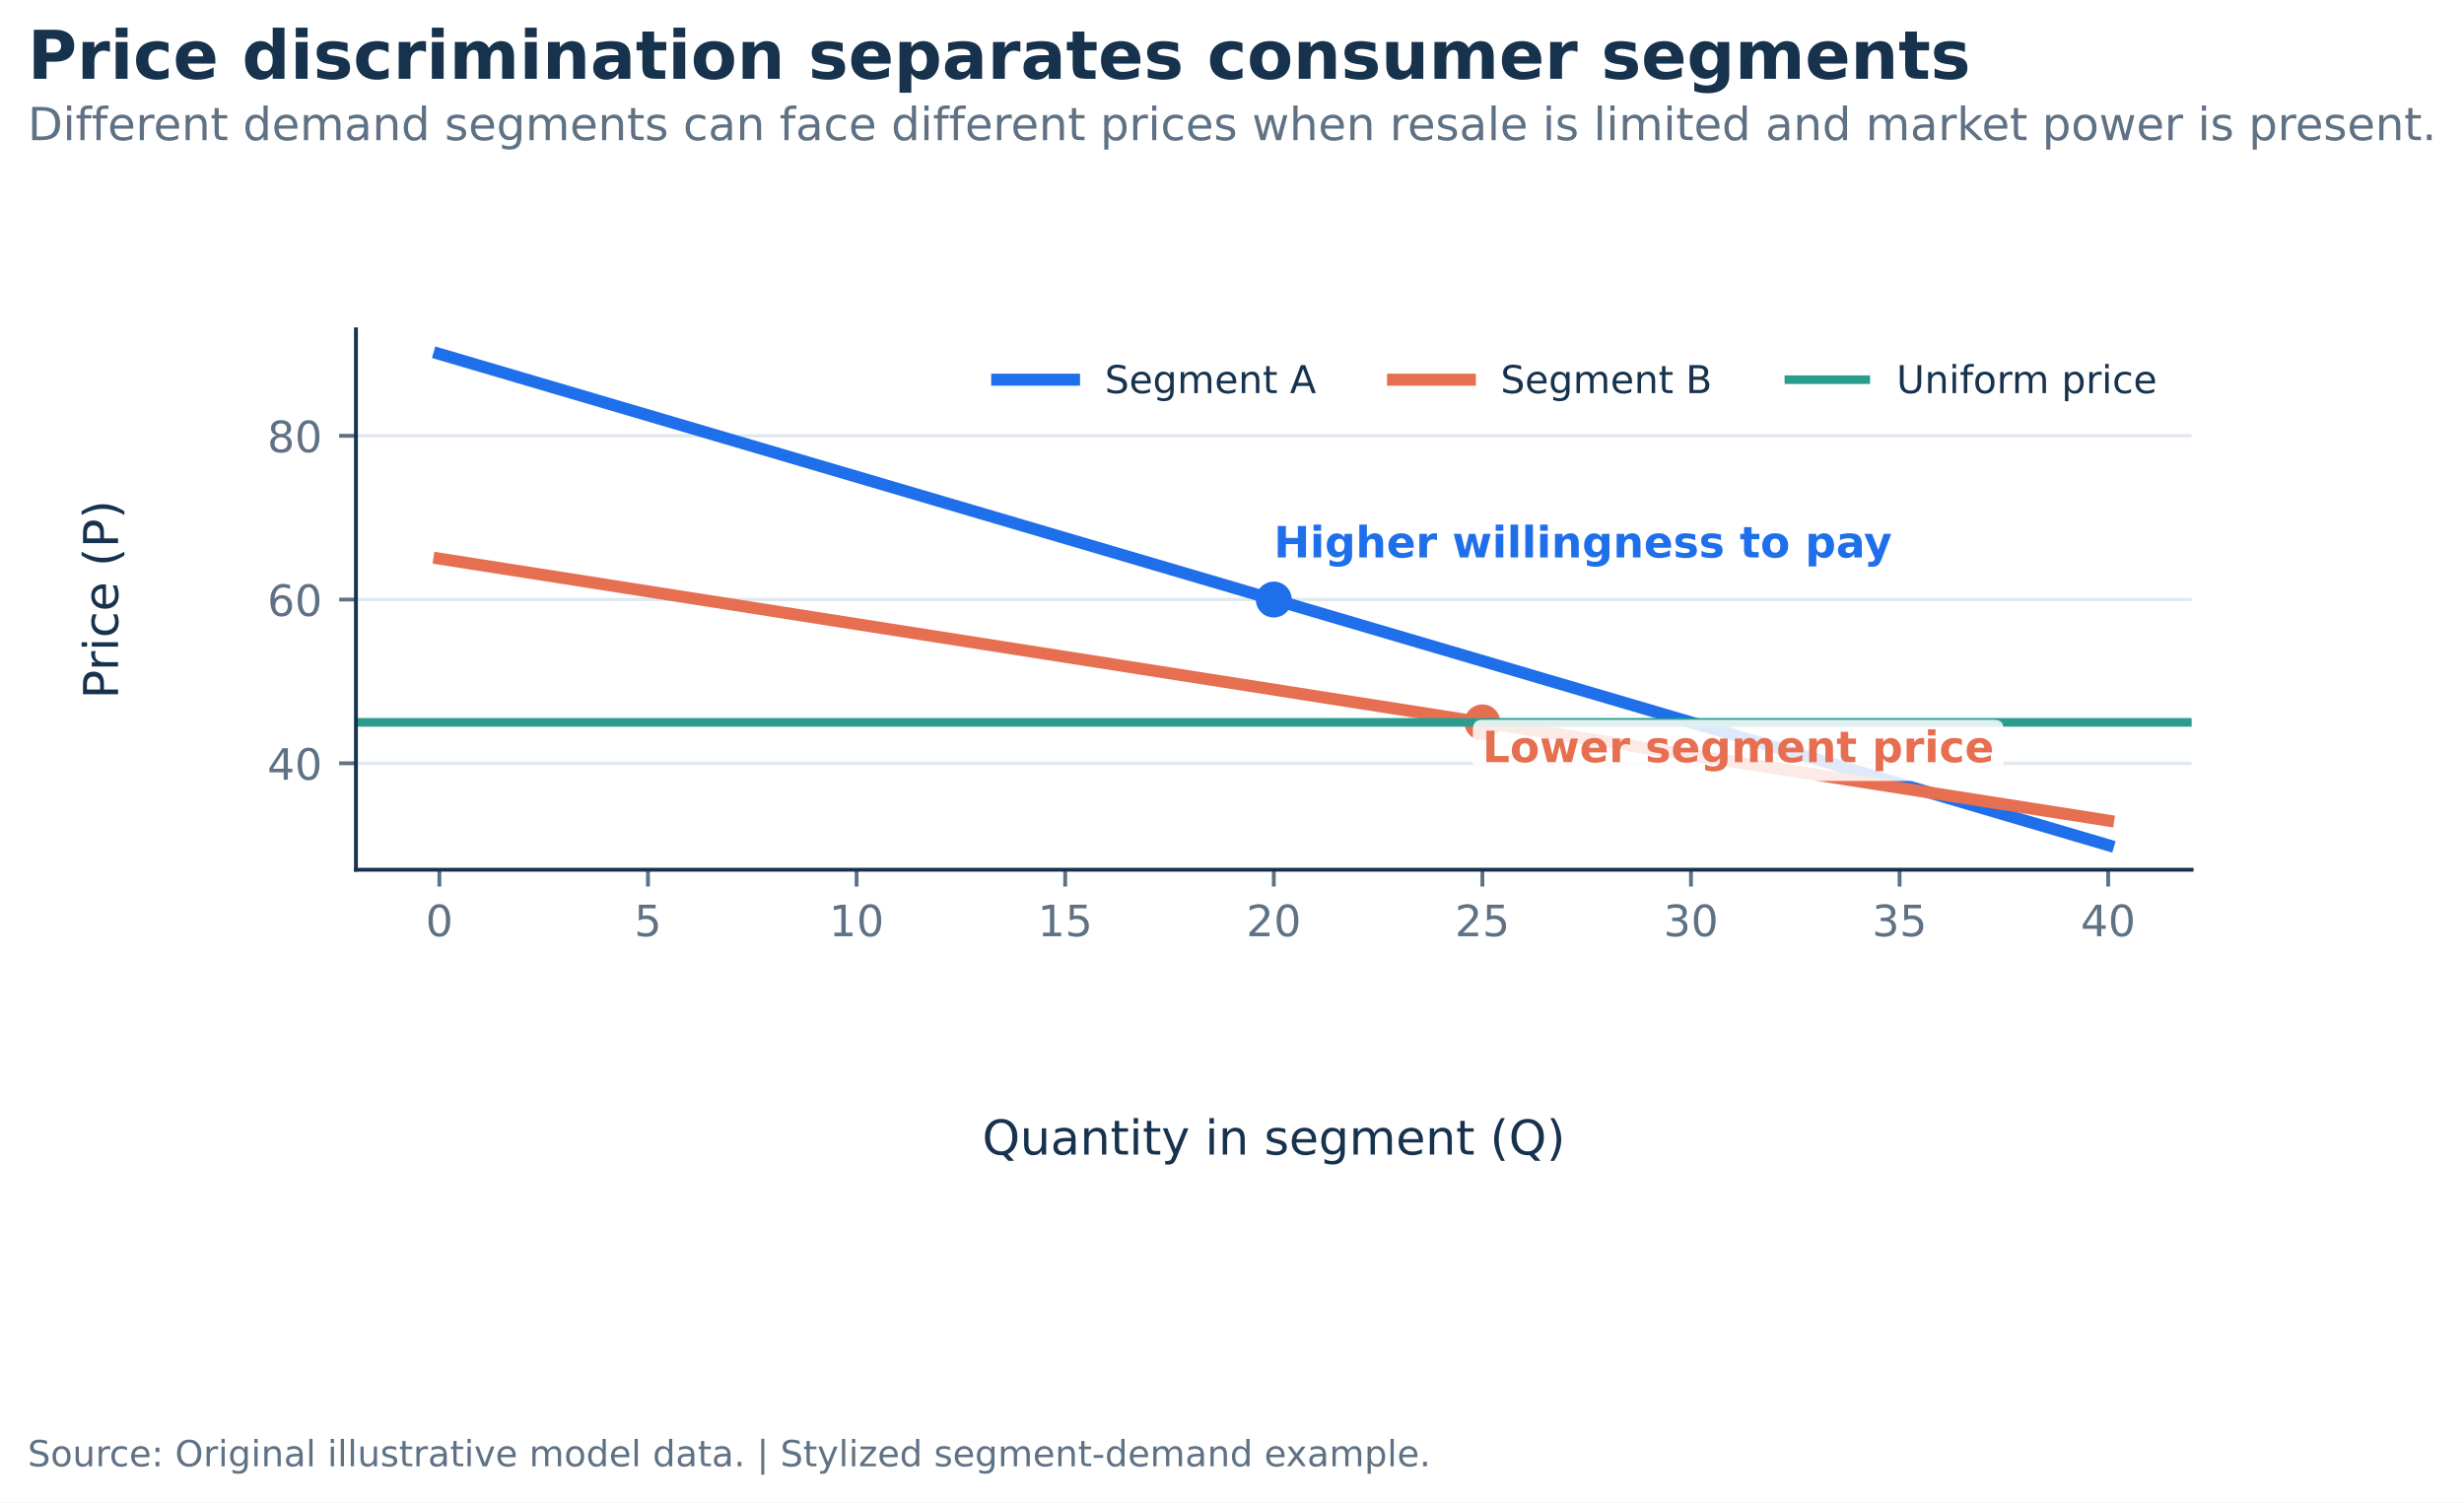
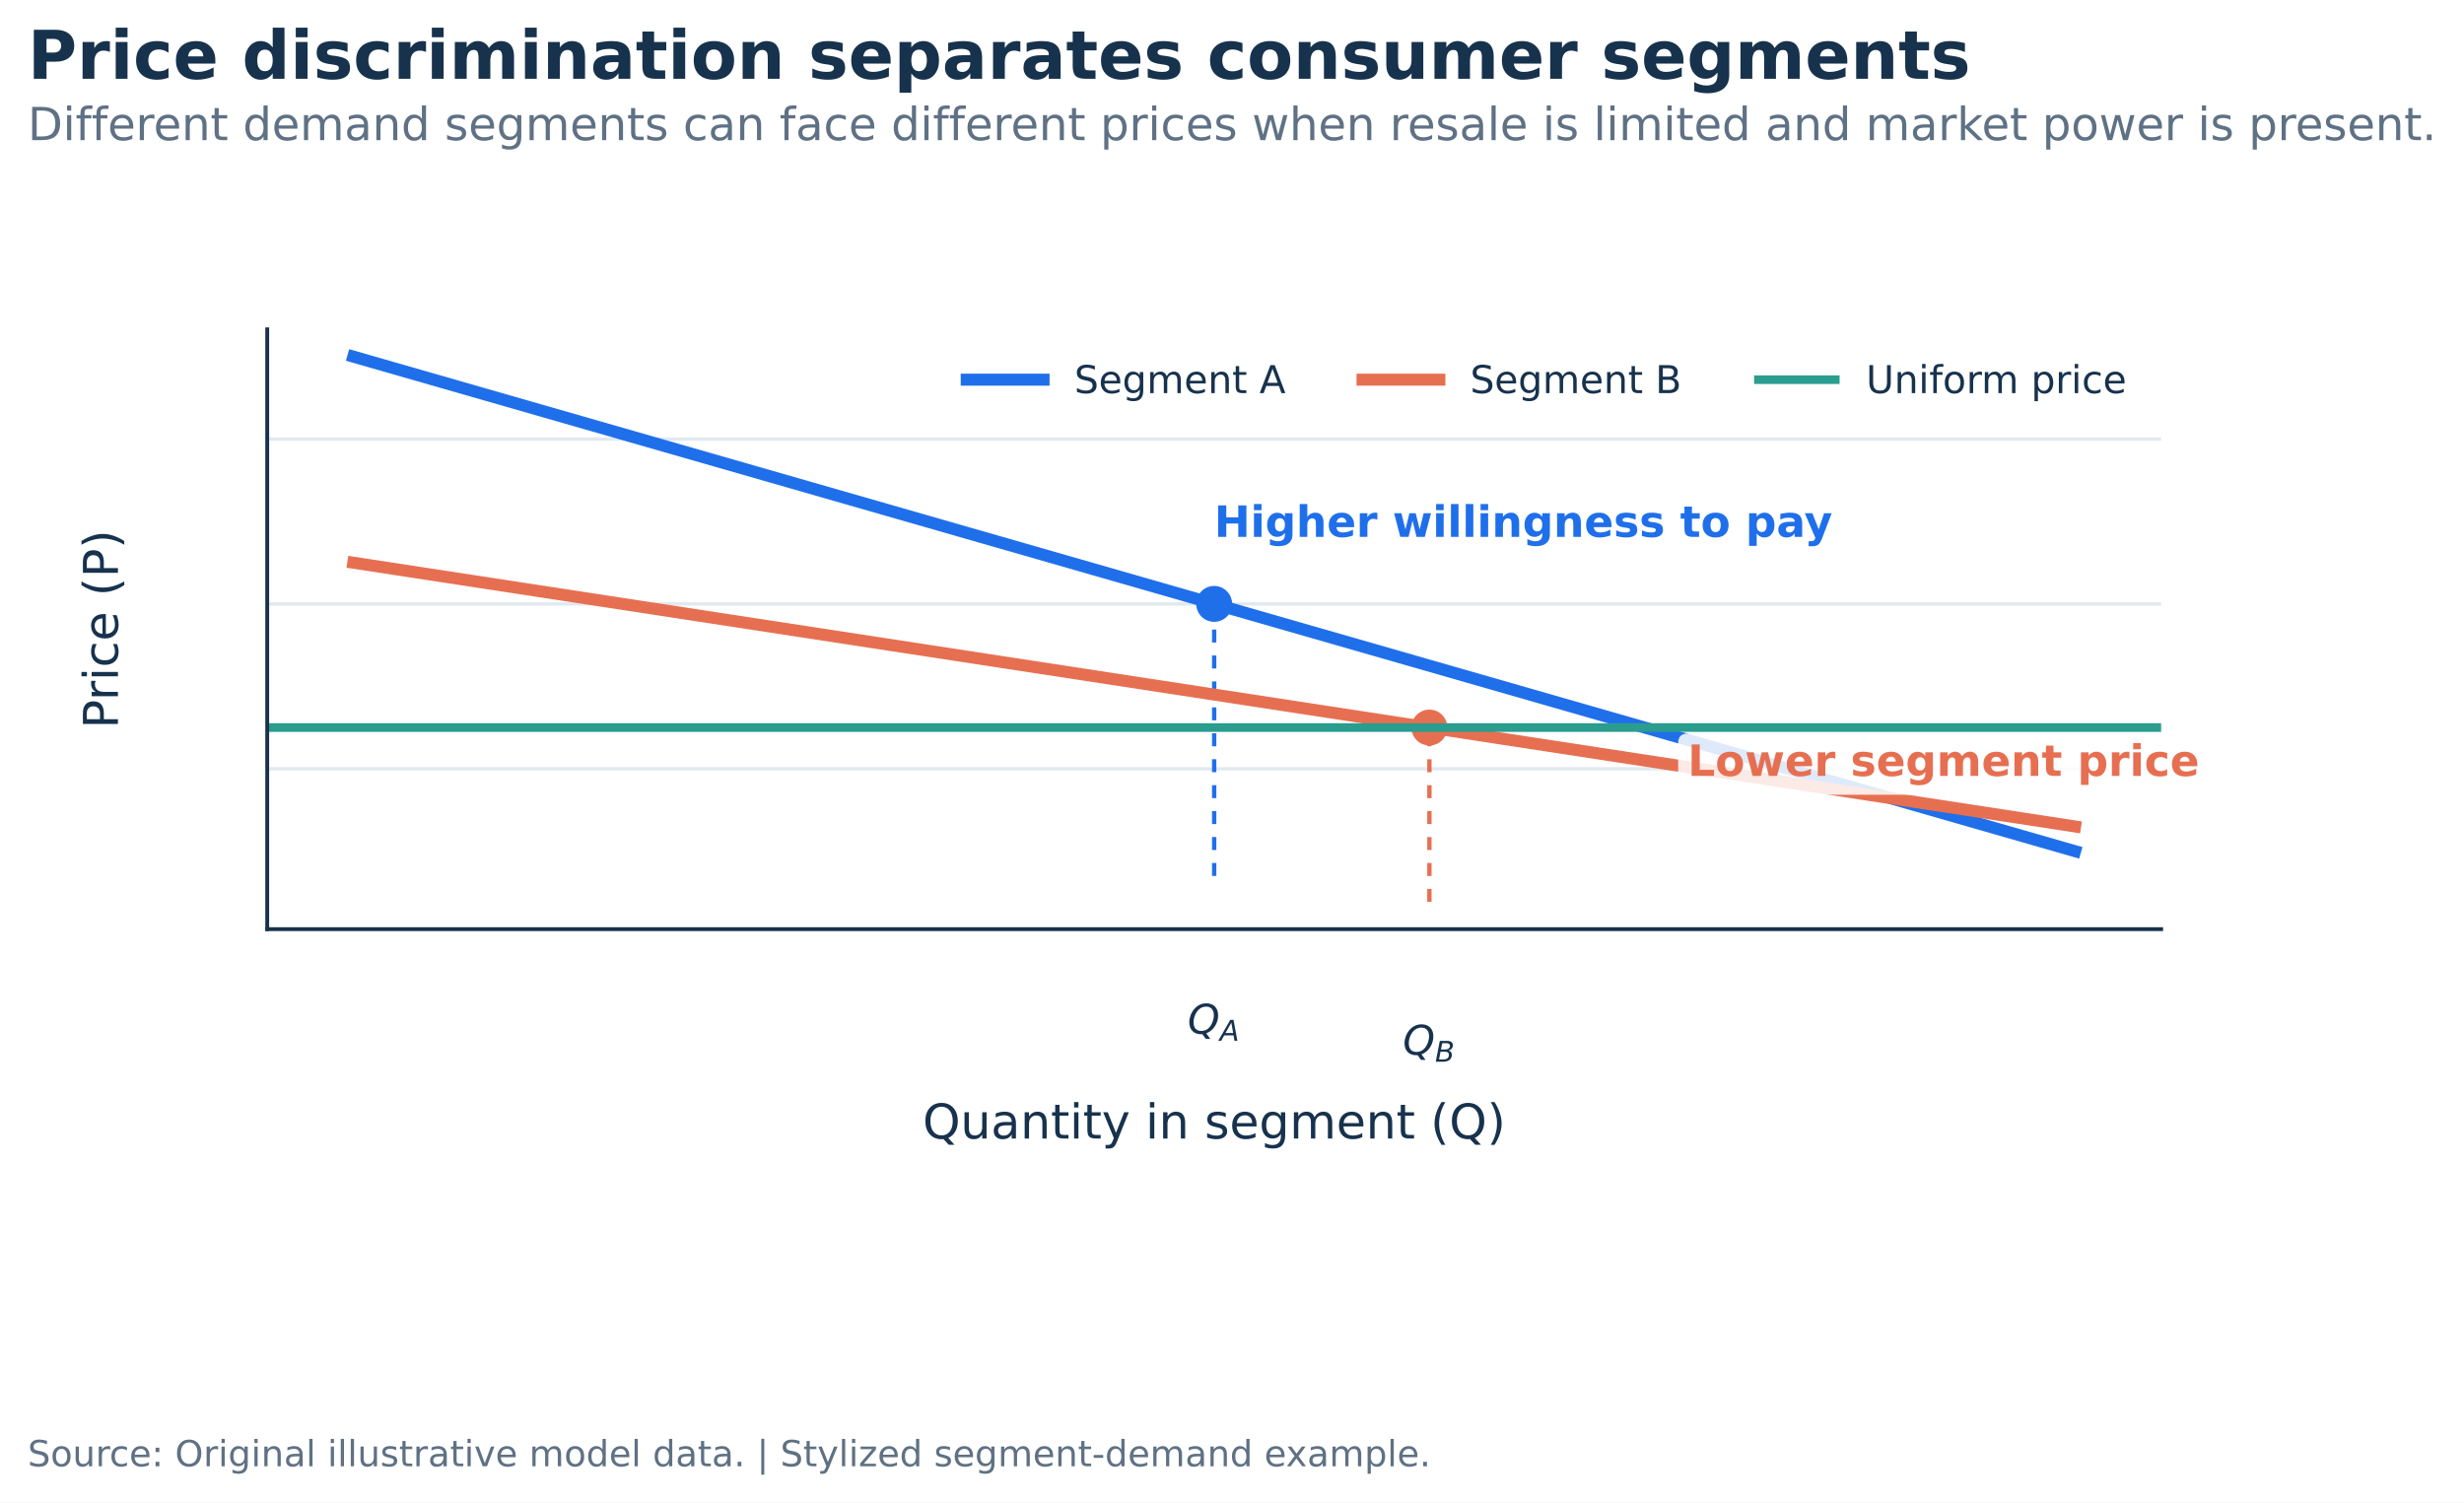
<svg xmlns="http://www.w3.org/2000/svg" xmlns:xlink="http://www.w3.org/1999/xlink" width="513.049pt" height="312.84pt" viewBox="0 0 513.049 312.84" version="1.1">
  <defs>
    <style type="text/css">*{stroke-linejoin: round; stroke-linecap: butt}</style>
  </defs>
  <g id="figure_1">
    <g id="patch_1">
      <path d="M 0 312.84 L 513.049 312.84 L 513.049 0 L 0 0 z " style="fill: #ffffff" />
    </g>
    <g id="axes_1">
      <g id="patch_2">
-         <path d="M 74.115 181.1 L 456.336 181.1 L 456.336 68.58 L 74.115 68.58 z " style="fill: #ffffff" />
+         <path d="M 55.64 193.471 L 449.991 193.471 L 449.991 68.58 L 55.64 68.58 z " style="fill: #ffffff" />
      </g>
      <g id="matplotlib.axis_1">
        <g id="xtick_1">
-           <g id="line2d_1">
-             <defs>
-               <path id="ma074f04ae7" d="M 0 0 L 0 3.5 " style="stroke: #5f7184; stroke-width: 0.8" />
-             </defs>
-             <g>
-               <use xlink:href="#ma074f04ae7" x="91.489" y="181.1" style="fill: #5f7184; stroke: #5f7184; stroke-width: 0.8" />
-             </g>
-           </g>
-           <g id="text_1">
-             <text style="font-size: 9px; font-family: 'DejaVu Sans'; text-anchor: middle; fill: #5f7184" x="91.489" y="194.939" transform="rotate(-0 91.48868 194.9386)">0</text>
-           </g>
+           <g id="line2d_1" />
        </g>
        <g id="xtick_2">
-           <g id="line2d_2">
-             <g>
-               <use xlink:href="#ma074f04ae7" x="134.923" y="181.1" style="fill: #5f7184; stroke: #5f7184; stroke-width: 0.8" />
-             </g>
-           </g>
-           <g id="text_2">
-             <text style="font-size: 9px; font-family: 'DejaVu Sans'; text-anchor: middle; fill: #5f7184" x="134.923" y="194.939" transform="rotate(-0 134.9229 194.9386)">5</text>
-           </g>
+           <g id="line2d_2" />
        </g>
        <g id="xtick_3">
-           <g id="line2d_3">
-             <g>
-               <use xlink:href="#ma074f04ae7" x="178.357" y="181.1" style="fill: #5f7184; stroke: #5f7184; stroke-width: 0.8" />
-             </g>
-           </g>
-           <g id="text_3">
-             <text style="font-size: 9px; font-family: 'DejaVu Sans'; text-anchor: middle; fill: #5f7184" x="178.357" y="194.939" transform="rotate(-0 178.3571 194.9386)">10</text>
-           </g>
+           <g id="line2d_3" />
        </g>
        <g id="xtick_4">
-           <g id="line2d_4">
-             <g>
-               <use xlink:href="#ma074f04ae7" x="221.791" y="181.1" style="fill: #5f7184; stroke: #5f7184; stroke-width: 0.8" />
-             </g>
-           </g>
-           <g id="text_4">
-             <text style="font-size: 9px; font-family: 'DejaVu Sans'; text-anchor: middle; fill: #5f7184" x="221.791" y="194.939" transform="rotate(-0 221.7913 194.9386)">15</text>
-           </g>
+           <g id="line2d_4" />
        </g>
        <g id="xtick_5">
-           <g id="line2d_5">
-             <g>
-               <use xlink:href="#ma074f04ae7" x="265.226" y="181.1" style="fill: #5f7184; stroke: #5f7184; stroke-width: 0.8" />
-             </g>
-           </g>
-           <g id="text_5">
-             <text style="font-size: 9px; font-family: 'DejaVu Sans'; text-anchor: middle; fill: #5f7184" x="265.226" y="194.939" transform="rotate(-0 265.2255 194.9386)">20</text>
-           </g>
+           <g id="line2d_5" />
        </g>
        <g id="xtick_6">
-           <g id="line2d_6">
-             <g>
-               <use xlink:href="#ma074f04ae7" x="308.66" y="181.1" style="fill: #5f7184; stroke: #5f7184; stroke-width: 0.8" />
-             </g>
-           </g>
-           <g id="text_6">
-             <text style="font-size: 9px; font-family: 'DejaVu Sans'; text-anchor: middle; fill: #5f7184" x="308.66" y="194.939" transform="rotate(-0 308.6597 194.9386)">25</text>
-           </g>
+           <g id="line2d_6" />
        </g>
        <g id="xtick_7">
-           <g id="line2d_7">
-             <g>
-               <use xlink:href="#ma074f04ae7" x="352.094" y="181.1" style="fill: #5f7184; stroke: #5f7184; stroke-width: 0.8" />
-             </g>
-           </g>
-           <g id="text_7">
-             <text style="font-size: 9px; font-family: 'DejaVu Sans'; text-anchor: middle; fill: #5f7184" x="352.094" y="194.939" transform="rotate(-0 352.0939 194.9386)">30</text>
-           </g>
+           <g id="line2d_7" />
        </g>
        <g id="xtick_8">
-           <g id="line2d_8">
-             <g>
-               <use xlink:href="#ma074f04ae7" x="395.528" y="181.1" style="fill: #5f7184; stroke: #5f7184; stroke-width: 0.8" />
-             </g>
-           </g>
-           <g id="text_8">
-             <text style="font-size: 9px; font-family: 'DejaVu Sans'; text-anchor: middle; fill: #5f7184" x="395.528" y="194.939" transform="rotate(-0 395.5281 194.9386)">35</text>
-           </g>
+           <g id="line2d_8" />
        </g>
        <g id="xtick_9">
-           <g id="line2d_9">
-             <g>
-               <use xlink:href="#ma074f04ae7" x="438.962" y="181.1" style="fill: #5f7184; stroke: #5f7184; stroke-width: 0.8" />
-             </g>
-           </g>
-           <g id="text_9">
-             <text style="font-size: 9px; font-family: 'DejaVu Sans'; text-anchor: middle; fill: #5f7184" x="438.962" y="194.939" transform="rotate(-0 438.9623 194.9386)">40</text>
-           </g>
+           <g id="line2d_9" />
        </g>
-         <g id="text_10">
-           <text style="font-size: 10px; font-family: 'DejaVu Sans'; text-anchor: middle; fill: #17324d" x="265.226" y="240.409" transform="rotate(-0 265.2255 240.4087)">Quantity in segment (Q)</text>
+         <g id="text_1">
+           <text style="font-size: 10px; font-family: 'DejaVu Sans'; text-anchor: middle; fill: #17324d" x="252.815" y="237.07" transform="rotate(-0 252.8155 237.0696)">Quantity in segment (Q)</text>
        </g>
      </g>
      <g id="matplotlib.axis_2">
        <g id="ytick_1">
          <g id="line2d_10">
-             <path d="M 74.115 158.937 L 456.336 158.937 " clip-path="url(#pa9d150fb3c)" style="fill: none; stroke: #d9e3ec; stroke-opacity: 0.8; stroke-width: 0.7; stroke-linecap: square" />
+             <path d="M 55.64 160.075 L 449.991 160.075 " clip-path="url(#pf5f5c3d565)" style="fill: none; stroke: #d9e3ec; stroke-opacity: 0.8; stroke-width: 0.7; stroke-linecap: square" />
          </g>
-           <g id="line2d_11">
-             <defs>
-               <path id="m7b7705d48d" d="M 0 0 L -3.5 0 " style="stroke: #5f7184; stroke-width: 0.8" />
-             </defs>
-             <g>
-               <use xlink:href="#m7b7705d48d" x="74.115" y="158.937" style="fill: #5f7184; stroke: #5f7184; stroke-width: 0.8" />
-             </g>
-           </g>
-           <g id="text_11">
-             <text style="font-size: 9px; font-family: 'DejaVu Sans'; text-anchor: end; fill: #5f7184" x="67.115" y="162.356" transform="rotate(-0 67.115 162.3563)">40</text>
-           </g>
+           <g id="line2d_11" />
        </g>
        <g id="ytick_2">
          <g id="line2d_12">
-             <path d="M 74.115 124.84 L 456.336 124.84 " clip-path="url(#pa9d150fb3c)" style="fill: none; stroke: #d9e3ec; stroke-opacity: 0.8; stroke-width: 0.7; stroke-linecap: square" />
+             <path d="M 55.64 125.748 L 449.991 125.748 " clip-path="url(#pf5f5c3d565)" style="fill: none; stroke: #d9e3ec; stroke-opacity: 0.8; stroke-width: 0.7; stroke-linecap: square" />
          </g>
-           <g id="line2d_13">
-             <g>
-               <use xlink:href="#m7b7705d48d" x="74.115" y="124.84" style="fill: #5f7184; stroke: #5f7184; stroke-width: 0.8" />
-             </g>
-           </g>
-           <g id="text_12">
-             <text style="font-size: 9px; font-family: 'DejaVu Sans'; text-anchor: end; fill: #5f7184" x="67.115" y="128.259" transform="rotate(-0 67.115 128.2593)">60</text>
-           </g>
+           <g id="line2d_13" />
        </g>
        <g id="ytick_3">
          <g id="line2d_14">
-             <path d="M 74.115 90.743 L 456.336 90.743 " clip-path="url(#pa9d150fb3c)" style="fill: none; stroke: #d9e3ec; stroke-opacity: 0.8; stroke-width: 0.7; stroke-linecap: square" />
+             <path d="M 55.64 91.421 L 449.991 91.421 " clip-path="url(#pf5f5c3d565)" style="fill: none; stroke: #d9e3ec; stroke-opacity: 0.8; stroke-width: 0.7; stroke-linecap: square" />
          </g>
-           <g id="line2d_15">
-             <g>
-               <use xlink:href="#m7b7705d48d" x="74.115" y="90.743" style="fill: #5f7184; stroke: #5f7184; stroke-width: 0.8" />
-             </g>
-           </g>
-           <g id="text_13">
-             <text style="font-size: 9px; font-family: 'DejaVu Sans'; text-anchor: end; fill: #5f7184" x="67.115" y="94.162" transform="rotate(-0 67.115 94.16233)">80</text>
-           </g>
+           <g id="line2d_15" />
        </g>
-         <g id="text_14">
-           <text style="font-size: 10px; font-family: 'DejaVu Sans'; text-anchor: middle; fill: #17324d" x="24.583" y="124.84" transform="rotate(-90 24.58281 124.84)">Price (P)</text>
+         <g id="text_2">
+           <text style="font-size: 10px; font-family: 'DejaVu Sans'; text-anchor: middle; fill: #17324d" x="24.56" y="131.026" transform="rotate(-90 24.56031 131.0256)">Price (P)</text>
        </g>
      </g>
      <g id="PathCollection_1">
        <defs>
-           <path id="C0_0_6be8c45a8a" d="M 0 3.24 C 0.859 3.24 1.684 2.899 2.291 2.291 C 2.899 1.684 3.24 0.859 3.24 -0 C 3.24 -0.859 2.899 -1.684 2.291 -2.291 C 1.684 -2.899 0.859 -3.24 0 -3.24 C -0.859 -3.24 -1.684 -2.899 -2.291 -2.291 C -2.899 -1.684 -3.24 -0.859 -3.24 0 C -3.24 0.859 -2.899 1.684 -2.291 2.291 C -1.684 2.899 -0.859 3.24 0 3.24 z " />
+           <path id="C0_0_48b7ef721c" d="M 0 3.24 C 0.859 3.24 1.684 2.899 2.291 2.291 C 2.899 1.684 3.24 0.859 3.24 -0 C 3.24 -0.859 2.899 -1.684 2.291 -2.291 C 1.684 -2.899 0.859 -3.24 0 -3.24 C -0.859 -3.24 -1.684 -2.899 -2.291 -2.291 C -2.899 -1.684 -3.24 -0.859 -3.24 0 C -3.24 0.859 -2.899 1.684 -2.291 2.291 C -1.684 2.899 -0.859 3.24 0 3.24 z " />
        </defs>
-         <g clip-path="url(#pa9d150fb3c)">
-           <use xlink:href="#C0_0_6be8c45a8a" x="265.226" y="124.84" style="fill: #1f6feb; stroke: #1f6feb" />
+         <g clip-path="url(#pf5f5c3d565)">
+           <use xlink:href="#C0_0_48b7ef721c" x="252.815" y="125.748" style="fill: #1f6feb; stroke: #1f6feb" />
        </g>
-         <g clip-path="url(#pa9d150fb3c)">
-           <use xlink:href="#C0_0_6be8c45a8a" x="308.66" y="150.413" style="fill: #e76f51; stroke: #e76f51" />
+         <g clip-path="url(#pf5f5c3d565)">
+           <use xlink:href="#C0_0_48b7ef721c" x="297.628" y="151.493" style="fill: #e76f51; stroke: #e76f51" />
        </g>
      </g>
      <g id="line2d_16">
-         <path d="M 91.489 73.695 L 438.962 175.985 L 438.962 175.985 " clip-path="url(#pa9d150fb3c)" style="fill: none; stroke: #1f6feb; stroke-width: 2.5; stroke-linecap: square" />
+         <path d="M 252.815 182.388 L 252.815 125.748 " clip-path="url(#pf5f5c3d565)" style="fill: none; stroke-dasharray: 2.7,2.7; stroke-dashoffset: 0; stroke: #1f6feb; stroke-width: 0.9" />
      </g>
      <g id="line2d_17">
-         <path d="M 91.489 116.316 L 438.962 170.871 L 438.962 170.871 " clip-path="url(#pa9d150fb3c)" style="fill: none; stroke: #e76f51; stroke-width: 2.5; stroke-linecap: square" />
+         <path d="M 297.628 187.794 L 297.628 151.493 " clip-path="url(#pf5f5c3d565)" style="fill: none; stroke-dasharray: 2.7,2.7; stroke-dashoffset: 0; stroke: #e76f51; stroke-width: 0.9" />
      </g>
      <g id="line2d_18">
-         <path d="M 74.115 150.413 L 456.336 150.413 " clip-path="url(#pa9d150fb3c)" style="fill: none; stroke: #2a9d8f; stroke-width: 1.8; stroke-linecap: square" />
+         <path d="M 73.565 74.257 L 432.066 177.239 L 432.066 177.239 " clip-path="url(#pf5f5c3d565)" style="fill: none; stroke: #1f6feb; stroke-width: 2.5; stroke-linecap: square" />
+       </g>
+       <g id="line2d_19">
+         <path d="M 73.565 117.166 L 432.066 172.09 L 432.066 172.09 " clip-path="url(#pf5f5c3d565)" style="fill: none; stroke: #e76f51; stroke-width: 2.5; stroke-linecap: square" />
+       </g>
+       <g id="line2d_20">
+         <path d="M 55.64 151.493 L 449.991 151.493 " clip-path="url(#pf5f5c3d565)" style="fill: none; stroke: #2a9d8f; stroke-width: 1.8; stroke-linecap: square" />
      </g>
      <g id="patch_3">
-         <path d="M 74.115 181.1 L 74.115 68.58 " style="fill: none; stroke: #17324d; stroke-width: 0.8; stroke-linejoin: miter; stroke-linecap: square" />
+         <path d="M 55.64 193.471 L 55.64 68.58 " style="fill: none; stroke: #17324d; stroke-width: 0.8; stroke-linejoin: miter; stroke-linecap: square" />
      </g>
      <g id="patch_4">
-         <path d="M 74.115 181.1 L 456.336 181.1 " style="fill: none; stroke: #17324d; stroke-width: 0.8; stroke-linejoin: miter; stroke-linecap: square" />
+         <path d="M 55.64 193.471 L 449.991 193.471 " style="fill: none; stroke: #17324d; stroke-width: 0.8; stroke-linejoin: miter; stroke-linecap: square" />
      </g>
-       <g id="text_15">
+       <g id="text_3">
+         <g style="fill: #17324d" transform="translate(247.2905 215.5413)">
+           <text>
+             <tspan x="0" y="-0.312" style="font-style: oblique; font-size: 8.5px; font-family: 'DejaVu Sans'; fill: #17324d">Q</tspan>
+             <tspan x="6.69" y="1.164" style="font-style: oblique; font-size: 5.95px; font-family: 'DejaVu Sans'; fill: #17324d">A</tspan>
+           </text>
+         </g>
+       </g>
+       <g id="text_4">
+         <g style="fill: #17324d" transform="translate(292.1031 219.9125)">
+           <text>
+             <tspan x="0" y="-0.312" style="font-style: oblique; font-size: 8.5px; font-family: 'DejaVu Sans'; fill: #17324d">Q</tspan>
+             <tspan x="6.69" y="1.164" style="font-style: oblique; font-size: 5.95px; font-family: 'DejaVu Sans'; fill: #17324d">B</tspan>
+           </text>
+         </g>
+       </g>
+       <g id="text_5">
        <g id="patch_5">
-           <path d="M 265.226 120.001 L 393.949 120.001 Q 395.929 120.001 395.929 118.021 L 395.929 109.24 Q 395.929 107.26 393.949 107.26 L 265.226 107.26 Q 263.245 107.26 263.245 109.24 L 263.245 118.021 Q 263.245 120.001 265.226 120.001 z " style="fill: #ffffff; opacity: 0.85" />
+           <path d="M 252.815 115.713 L 381.539 115.713 Q 383.519 115.713 383.519 113.733 L 383.519 104.953 Q 383.519 102.973 381.539 102.973 L 252.815 102.973 Q 250.835 102.973 250.835 104.953 L 250.835 113.733 Q 250.835 115.713 252.815 115.713 z " style="fill: #ffffff; opacity: 0.85" />
        </g>
-         <text style="font-weight: 700; font-size: 9px; font-family: 'DejaVu Sans'; text-anchor: start; fill: #1f6feb" x="265.226" y="116.079" transform="rotate(-0 265.2255 116.0786)">Higher willingness to pay</text>
+         <text style="font-weight: 700; font-size: 9px; font-family: 'DejaVu Sans'; text-anchor: start; fill: #1f6feb" x="252.815" y="111.791" transform="rotate(-0 252.8155 111.7912)">Higher willingness to pay</text>
      </g>
-       <g id="text_16">
+       <g id="text_6">
        <g id="patch_6">
-           <path d="M 308.66 162.622 L 415.201 162.622 Q 417.181 162.622 417.181 160.642 L 417.181 151.861 Q 417.181 149.881 415.201 149.881 L 308.66 149.881 Q 306.68 149.881 306.68 151.861 L 306.68 160.642 Q 306.68 162.622 308.66 162.622 z " style="fill: #ffffff; opacity: 0.85" />
+           <path d="M 351.403 165.488 L 457.945 165.488 Q 459.925 165.488 459.925 163.508 L 459.925 154.727 Q 459.925 152.747 457.945 152.747 L 351.403 152.747 Q 349.423 152.747 349.423 154.727 L 349.423 163.508 Q 349.423 165.488 351.403 165.488 z " style="fill: #ffffff; opacity: 0.85" />
        </g>
-         <text style="font-weight: 700; font-size: 9px; font-family: 'DejaVu Sans'; text-anchor: start; fill: #e76f51" x="308.66" y="158.7" transform="rotate(-0 308.6597 158.6998)">Lower segment price</text>
+         <text style="font-weight: 700; font-size: 9px; font-family: 'DejaVu Sans'; text-anchor: start; fill: #e76f51" x="351.403" y="161.566" transform="rotate(-0 351.4033 161.5658)">Lower segment price</text>
      </g>
      <g id="legend_1">
-         <g id="line2d_19">
-           <path d="M 207.633 79.059 L 215.633 79.059 L 223.633 79.059 " style="fill: none; stroke: #1f6feb; stroke-width: 2.5; stroke-linecap: square" />
+         <g id="line2d_21">
+           <path d="M 201.288 79.059 L 209.288 79.059 L 217.288 79.059 " style="fill: none; stroke: #1f6feb; stroke-width: 2.5; stroke-linecap: square" />
        </g>
-         <g id="text_17">
-           <text style="font-size: 8px; font-family: 'DejaVu Sans'; text-anchor: start; fill: #17324d" x="230.034" y="81.859" transform="rotate(-0 230.0335 81.85875)">Segment A</text>
+         <g id="text_7">
+           <text style="font-size: 8px; font-family: 'DejaVu Sans'; text-anchor: start; fill: #17324d" x="223.689" y="81.859" transform="rotate(-0 223.6885 81.85875)">Segment A</text>
        </g>
-         <g id="line2d_20">
-           <path d="M 290.05 79.059 L 298.05 79.059 L 306.05 79.059 " style="fill: none; stroke: #e76f51; stroke-width: 2.5; stroke-linecap: square" />
+         <g id="line2d_22">
+           <path d="M 283.705 79.059 L 291.705 79.059 L 299.705 79.059 " style="fill: none; stroke: #e76f51; stroke-width: 2.5; stroke-linecap: square" />
        </g>
-         <g id="text_18">
-           <text style="font-size: 8px; font-family: 'DejaVu Sans'; text-anchor: start; fill: #17324d" x="312.45" y="81.859" transform="rotate(-0 312.4497 81.85875)">Segment B</text>
+         <g id="text_8">
+           <text style="font-size: 8px; font-family: 'DejaVu Sans'; text-anchor: start; fill: #17324d" x="306.105" y="81.859" transform="rotate(-0 306.1048 81.85875)">Segment B</text>
        </g>
-         <g id="line2d_21">
-           <path d="M 372.482 79.059 L 380.482 79.059 L 388.482 79.059 " style="fill: none; stroke: #2a9d8f; stroke-width: 1.8; stroke-linecap: square" />
+         <g id="line2d_23">
+           <path d="M 366.137 79.059 L 374.137 79.059 L 382.137 79.059 " style="fill: none; stroke: #2a9d8f; stroke-width: 1.8; stroke-linecap: square" />
        </g>
-         <g id="text_19">
-           <text style="font-size: 8px; font-family: 'DejaVu Sans'; text-anchor: start; fill: #17324d" x="394.882" y="81.859" transform="rotate(-0 394.8822 81.85875)">Uniform price</text>
+         <g id="text_9">
+           <text style="font-size: 8px; font-family: 'DejaVu Sans'; text-anchor: start; fill: #17324d" x="388.537" y="81.859" transform="rotate(-0 388.5372 81.85875)">Uniform price</text>
        </g>
      </g>
    </g>
-     <g id="text_20">
+     <g id="text_10">
      <text style="font-weight: 700; font-size: 14px; font-family: 'DejaVu Sans'; text-anchor: start; fill: #17324d" x="5.76" y="16.398" transform="rotate(-0 5.76 16.39781)">Price discrimination separates consumer segments</text>
    </g>
-     <g id="text_21">
+     <g id="text_11">
      <text style="font-size: 9.5px; font-family: 'DejaVu Sans'; text-anchor: start; fill: #5f7184" x="5.76" y="29.179" transform="rotate(-0 5.76 29.17852)">Different demand segments can face different prices when resale is limited and market power is present.</text>
    </g>
-     <g id="text_22">
+     <g id="text_12">
      <text style="font-size: 7.5px; font-family: 'DejaVu Sans'; text-anchor: start; fill: #5f7184" x="5.76" y="305.312" transform="rotate(-0 5.76 305.3116)">Source: Original illustrative model data.  |  Stylized segment-demand example.</text>
    </g>
  </g>
  <defs>
-     <clipPath id="pa9d150fb3c">
-       <rect x="74.115" y="68.58" width="382.221" height="112.52" />
+     <clipPath id="pf5f5c3d565">
+       <rect x="55.64" y="68.58" width="394.351" height="124.891" />
    </clipPath>
  </defs>
</svg>
